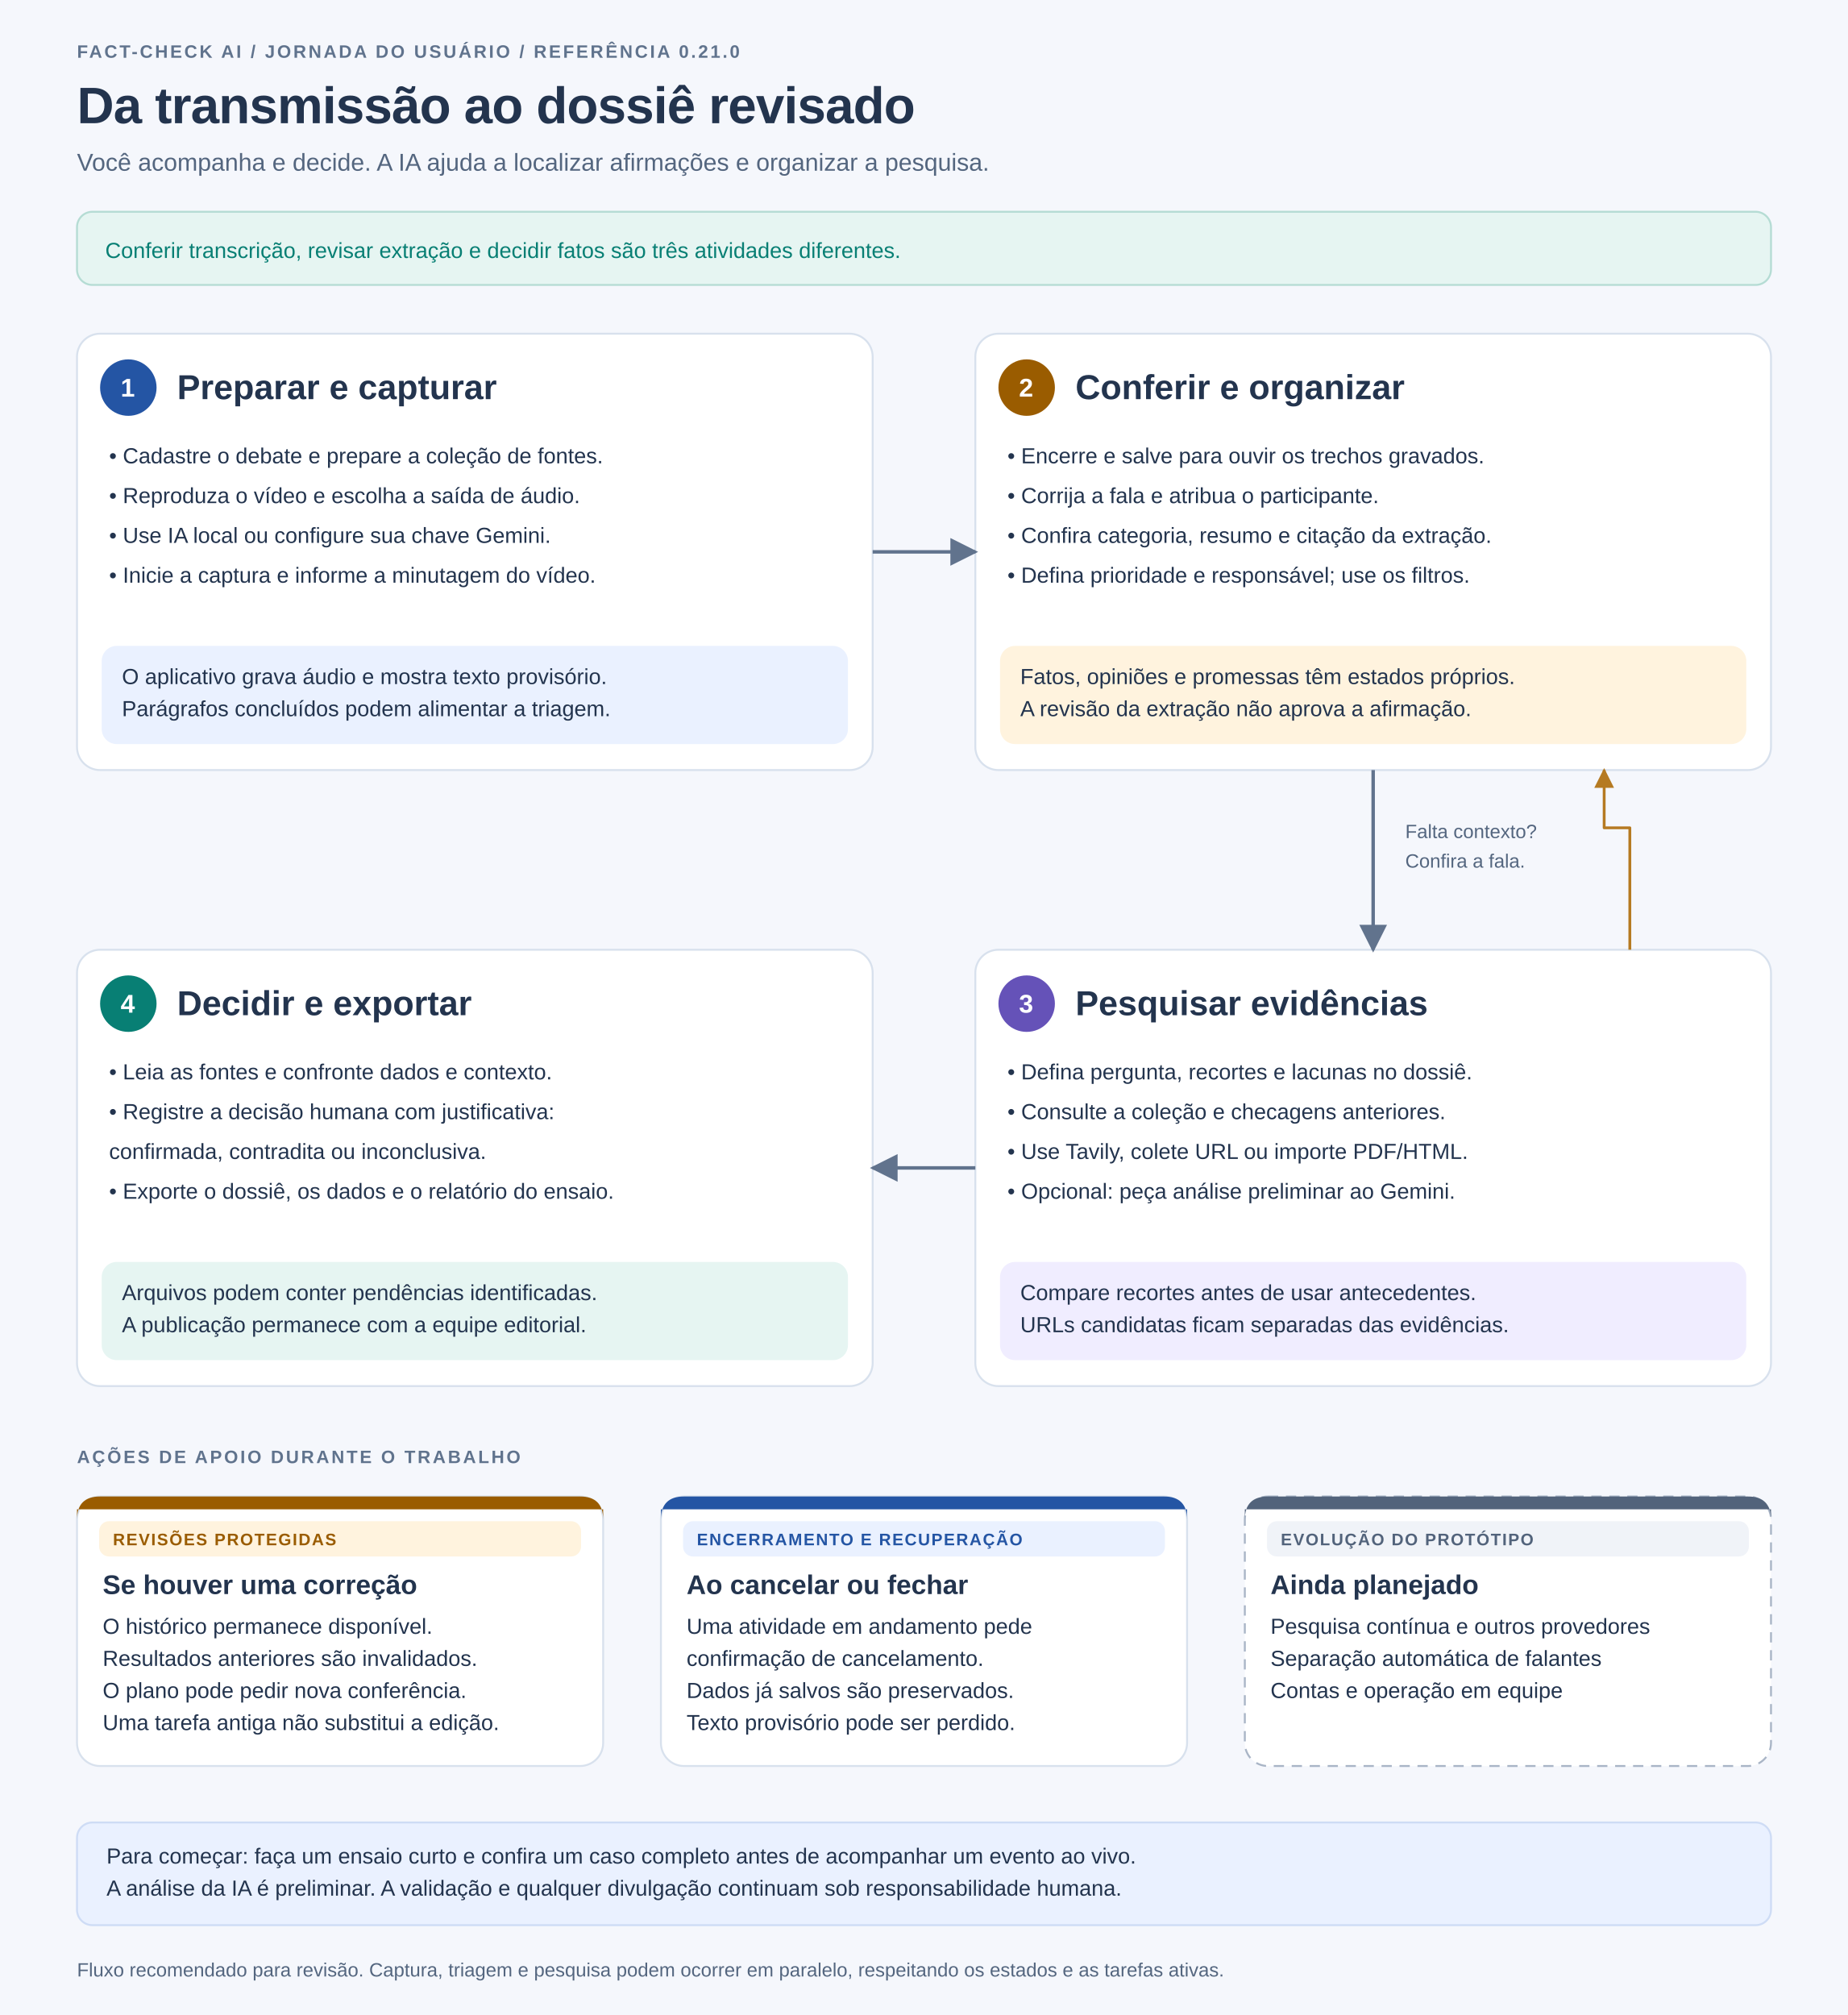
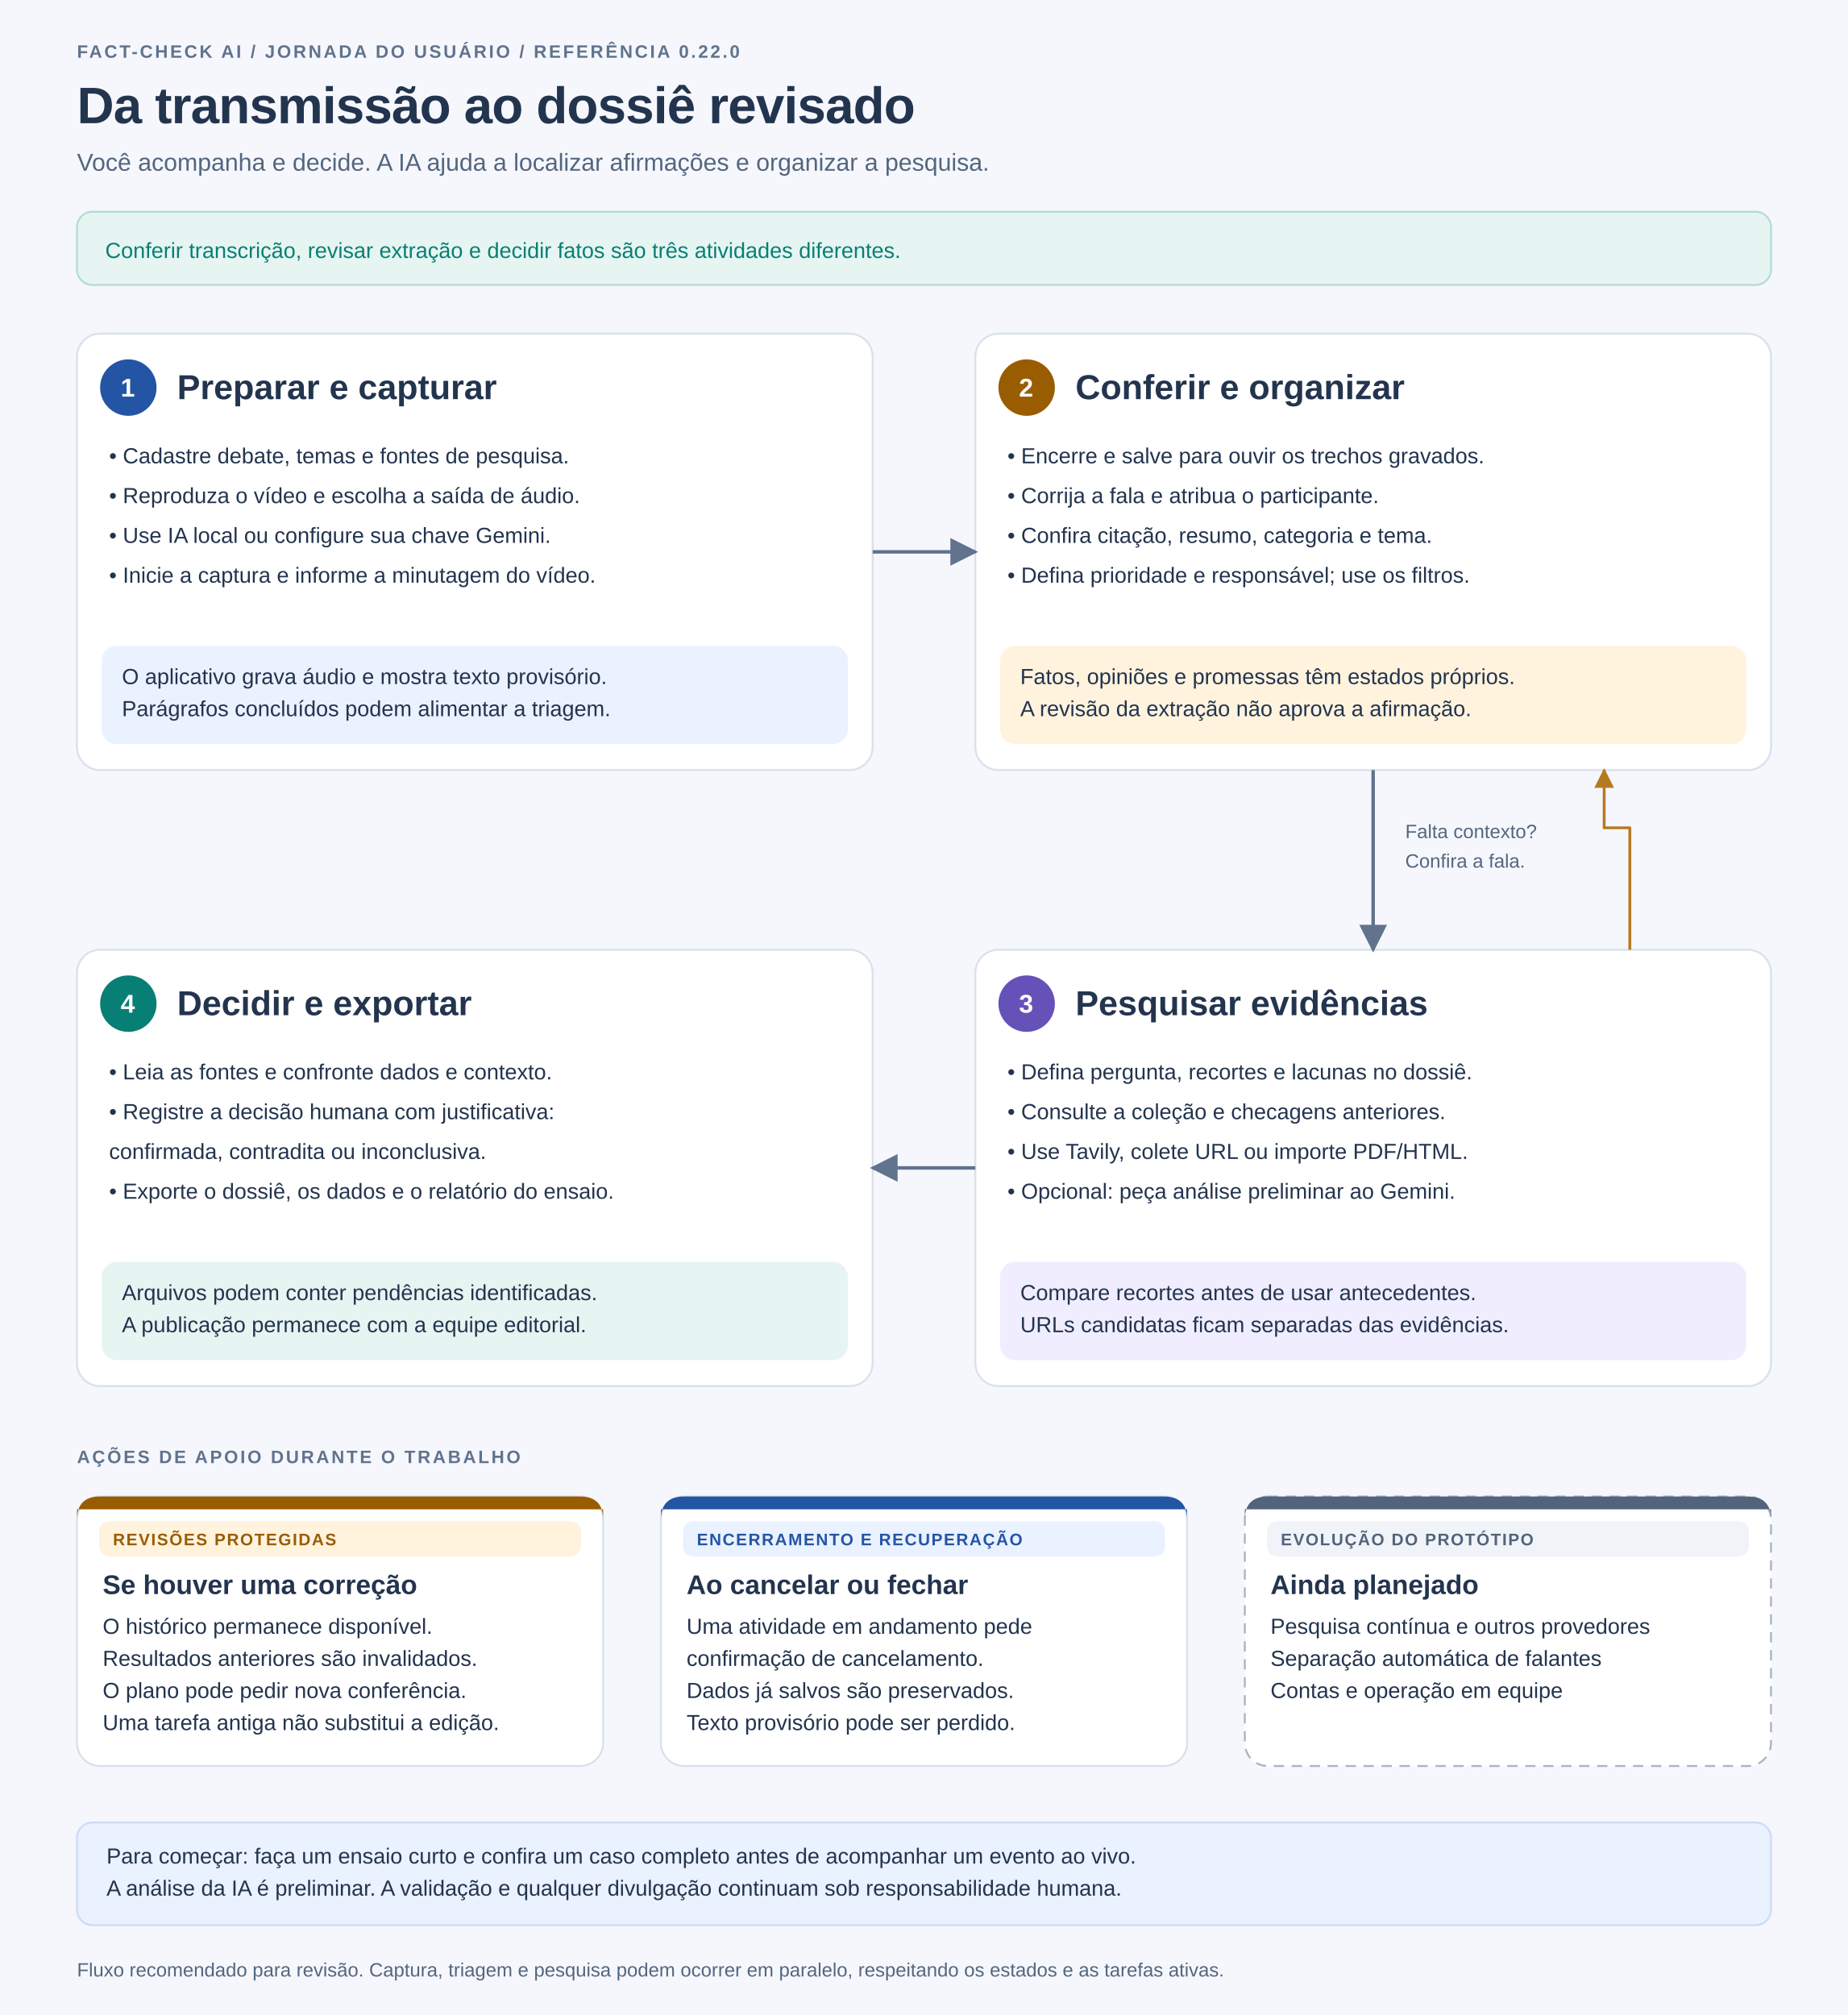
<svg xmlns="http://www.w3.org/2000/svg" width="1440" height="1570" viewBox="0 0 1440 1570" role="img" aria-labelledby="title description">
  <defs>
    <marker id="arrow" viewBox="0 0 10 10" refX="9" refY="5" markerWidth="8" markerHeight="8" orient="auto-start-reverse">
      <path d="M 0 0 L 10 5 L 0 10 Z" fill="#61738D" />
    </marker>
    <marker id="return" viewBox="0 0 10 10" refX="9" refY="5" markerWidth="7" markerHeight="7" orient="auto-start-reverse">
      <path d="M 0 0 L 10 5 L 0 10 Z" fill="#B57A22" />
    </marker>
    <style>
    text { font-family: 'Segoe UI', Arial, sans-serif; fill: #23344E; }
    .title { font-size: 40px; font-weight: 700; letter-spacing: -.5px; }
    .subtitle { font-size: 19px; fill: #54667F; }
    .section { font-size: 14px; font-weight: 700; letter-spacing: 1.7px; fill: #60738D; }
    .heading { font-size: 21px; font-weight: 700; }
    .body { font-size: 17px; }
    .small { font-size: 15px; fill: #54667F; }
    .tag { font-size: 13px; font-weight: 700; letter-spacing: 1px; }
    .stage { font-size: 27px; font-weight: 700; }
    .number { font-size: 20px; font-weight: 700; fill: white; }
    .flow { fill: none; stroke: #61738D; stroke-width: 2.7; stroke-linejoin: round; marker-end: url(#arrow); }
    .return { fill: none; stroke: #B57A22; stroke-width: 2.2; stroke-linejoin: round; marker-end: url(#return); }
  </style>
  </defs>
  <rect width="1440" height="1570" fill="#F5F7FC" />
-   <text x="60" y="45" class="section">FACT-CHECK AI / JORNADA DO USUÁRIO / REFERÊNCIA 0.21.0</text>
+   <text x="60" y="45" class="section">FACT-CHECK AI / JORNADA DO USUÁRIO / REFERÊNCIA 0.22.0</text>
  <text x="60" y="96" class="title">Da transmissão ao dossiê revisado</text>
  <text x="60" y="133" class="subtitle">Você acompanha e decide. A IA ajuda a localizar afirmações e organizar a pesquisa.</text>
  <rect x="60" y="165" width="1320" height="57" rx="12" fill="#E6F5F2" stroke="#B5DCD4" stroke-width="1.5" />
  <text x="82" y="201" class="body" style="fill:#087F74">Conferir transcrição, revisar extração e decidir fatos são três atividades diferentes.</text>
  <g data-card-bounds="60,260,620,340">
    <rect x="60" y="260" width="620" height="340" rx="18" fill="white" stroke="#D8E1ED" stroke-width="1.5" />
    <circle cx="100" cy="302" r="22" fill="#2455A4" />
    <text x="94" y="309" class="number">1</text>
    <text x="138" y="311" class="stage">Preparar e capturar</text>
-     <text x="85" y="361" class="body">• Cadastre o debate e prepare a coleção de fontes.</text>
+     <text x="85" y="361" class="body">• Cadastre debate, temas e fontes de pesquisa.</text>
    <text x="85" y="392" class="body">• Reproduza o vídeo e escolha a saída de áudio.</text>
    <text x="85" y="423" class="body">• Use IA local ou configure sua chave Gemini.</text>
    <text x="85" y="454" class="body">• Inicie a captura e informe a minutagem do vídeo.</text>
    <rect x="80" y="504" width="580" height="75" rx="11" fill="#EAF1FF" stroke="#EAF1FF" stroke-width="1.5" />
    <text x="95" y="533" class="body">O aplicativo grava áudio e mostra texto provisório.</text>
    <text x="95" y="558" class="body">Parágrafos concluídos podem alimentar a triagem.</text>
  </g>
  <g data-card-bounds="760,260,620,340">
    <rect x="760" y="260" width="620" height="340" rx="18" fill="white" stroke="#D8E1ED" stroke-width="1.5" />
    <circle cx="800" cy="302" r="22" fill="#9A5C00" />
    <text x="794" y="309" class="number">2</text>
    <text x="838" y="311" class="stage">Conferir e organizar</text>
    <text x="785" y="361" class="body">• Encerre e salve para ouvir os trechos gravados.</text>
    <text x="785" y="392" class="body">• Corrija a fala e atribua o participante.</text>
-     <text x="785" y="423" class="body">• Confira categoria, resumo e citação da extração.</text>
+     <text x="785" y="423" class="body">• Confira citação, resumo, categoria e tema.</text>
    <text x="785" y="454" class="body">• Defina prioridade e responsável; use os filtros.</text>
    <rect x="780" y="504" width="580" height="75" rx="11" fill="#FFF3DE" stroke="#FFF3DE" stroke-width="1.5" />
    <text x="795" y="533" class="body">Fatos, opiniões e promessas têm estados próprios.</text>
    <text x="795" y="558" class="body">A revisão da extração não aprova a afirmação.</text>
  </g>
  <g data-card-bounds="760,740,620,340">
    <rect x="760" y="740" width="620" height="340" rx="18" fill="white" stroke="#D8E1ED" stroke-width="1.5" />
    <circle cx="800" cy="782" r="22" fill="#6552B8" />
    <text x="794" y="789" class="number">3</text>
    <text x="838" y="791" class="stage">Pesquisar evidências</text>
    <text x="785" y="841" class="body">• Defina pergunta, recortes e lacunas no dossiê.</text>
    <text x="785" y="872" class="body">• Consulte a coleção e checagens anteriores.</text>
    <text x="785" y="903" class="body">• Use Tavily, colete URL ou importe PDF/HTML.</text>
    <text x="785" y="934" class="body">• Opcional: peça análise preliminar ao Gemini.</text>
    <rect x="780" y="984" width="580" height="75" rx="11" fill="#F0EDFF" stroke="#F0EDFF" stroke-width="1.5" />
    <text x="795" y="1013" class="body">Compare recortes antes de usar antecedentes.</text>
    <text x="795" y="1038" class="body">URLs candidatas ficam separadas das evidências.</text>
  </g>
  <g data-card-bounds="60,740,620,340">
    <rect x="60" y="740" width="620" height="340" rx="18" fill="white" stroke="#D8E1ED" stroke-width="1.5" />
    <circle cx="100" cy="782" r="22" fill="#087F74" />
    <text x="94" y="789" class="number">4</text>
    <text x="138" y="791" class="stage">Decidir e exportar</text>
    <text x="85" y="841" class="body">• Leia as fontes e confronte dados e contexto.</text>
    <text x="85" y="872" class="body">• Registre a decisão humana com justificativa:</text>
    <text x="85" y="903" class="body">  confirmada, contradita ou inconclusiva.</text>
    <text x="85" y="934" class="body">• Exporte o dossiê, os dados e o relatório do ensaio.</text>
    <rect x="80" y="984" width="580" height="75" rx="11" fill="#E6F5F2" stroke="#E6F5F2" stroke-width="1.5" />
    <text x="95" y="1013" class="body">Arquivos podem conter pendências identificadas.</text>
    <text x="95" y="1038" class="body">A publicação permanece com a equipe editorial.</text>
  </g>
  <path d="M 680 430 H 760" class="flow" />
  <path d="M 1070 600 V 740" class="flow" />
  <path d="M 760 910 H 680" class="flow" />
  <path d="M 1270 740 V 645 H 1250 V 600" class="return" />
  <text x="1095" y="653" class="small">Falta contexto?</text>
  <text x="1095" y="676" class="small">Confira a fala.</text>
  <text x="60" y="1140" class="section">AÇÕES DE APOIO DURANTE O TRABALHO</text>
  <g data-card-bounds="60,1166,410,210">
    <rect x="60" y="1166" width="410" height="210" rx="18" fill="white" stroke="#D8E1ED" stroke-width="1.5" />
    <path d="M 78 1166 H 452 Q 470 1166 470 1184 V 1176 H 60 V 1184 Q 60 1166 78 1166 Z" fill="#9A5C00" />
    <rect x="78" y="1186" width="374" height="26" rx="7" fill="#FFF3DE" stroke="#FFF3DE" stroke-width="1.5" />
    <text x="88" y="1204" class="tag" style="fill:#9A5C00">REVISÕES PROTEGIDAS</text>
    <text x="80" y="1242" class="heading">Se houver uma correção</text>
    <text x="80" y="1273" class="body">O histórico permanece disponível.</text>
    <text x="80" y="1298" class="body">Resultados anteriores são invalidados.</text>
    <text x="80" y="1323" class="body">O plano pode pedir nova conferência.</text>
    <text x="80" y="1348" class="body">Uma tarefa antiga não substitui a edição.</text>
  </g>
  <g data-card-bounds="515,1166,410,210">
    <rect x="515" y="1166" width="410" height="210" rx="18" fill="white" stroke="#D8E1ED" stroke-width="1.5" />
    <path d="M 533 1166 H 907 Q 925 1166 925 1184 V 1176 H 515 V 1184 Q 515 1166 533 1166 Z" fill="#2455A4" />
    <rect x="533" y="1186" width="374" height="26" rx="7" fill="#EAF1FF" stroke="#EAF1FF" stroke-width="1.5" />
    <text x="543" y="1204" class="tag" style="fill:#2455A4">ENCERRAMENTO E RECUPERAÇÃO</text>
    <text x="535" y="1242" class="heading">Ao cancelar ou fechar</text>
    <text x="535" y="1273" class="body">Uma atividade em andamento pede</text>
    <text x="535" y="1298" class="body">confirmação de cancelamento.</text>
    <text x="535" y="1323" class="body">Dados já salvos são preservados.</text>
    <text x="535" y="1348" class="body">Texto provisório pode ser perdido.</text>
  </g>
  <g data-card-bounds="970,1166,410,210">
    <rect x="970" y="1166" width="410" height="210" rx="18" fill="white" stroke="#A9B5C6" stroke-width="1.5" stroke-dasharray="8 6" />
    <path d="M 988 1166 H 1362 Q 1380 1166 1380 1184 V 1176 H 970 V 1184 Q 970 1166 988 1166 Z" fill="#52637B" />
    <rect x="988" y="1186" width="374" height="26" rx="7" fill="#F0F3F8" stroke="#F0F3F8" stroke-width="1.5" />
    <text x="998" y="1204" class="tag" style="fill:#52637B">EVOLUÇÃO DO PROTÓTIPO</text>
    <text x="990" y="1242" class="heading">Ainda planejado</text>
    <text x="990" y="1273" class="body">Pesquisa contínua e outros provedores</text>
    <text x="990" y="1298" class="body">Separação automática de falantes</text>
    <text x="990" y="1323" class="body">Contas e operação em equipe</text>
  </g>
  <rect x="60" y="1420" width="1320" height="80" rx="12" fill="#EAF1FF" stroke="#CEDCF5" stroke-width="1.5" />
  <text x="83" y="1452" class="body">Para começar: faça um ensaio curto e confira um caso completo antes de acompanhar um evento ao vivo.</text>
  <text x="83" y="1477" class="body">A análise da IA é preliminar. A validação e qualquer divulgação continuam sob responsabilidade humana.</text>
  <text x="60" y="1540" class="small">Fluxo recomendado para revisão. Captura, triagem e pesquisa podem ocorrer em paralelo, respeitando os estados e as tarefas ativas.</text>
</svg>
